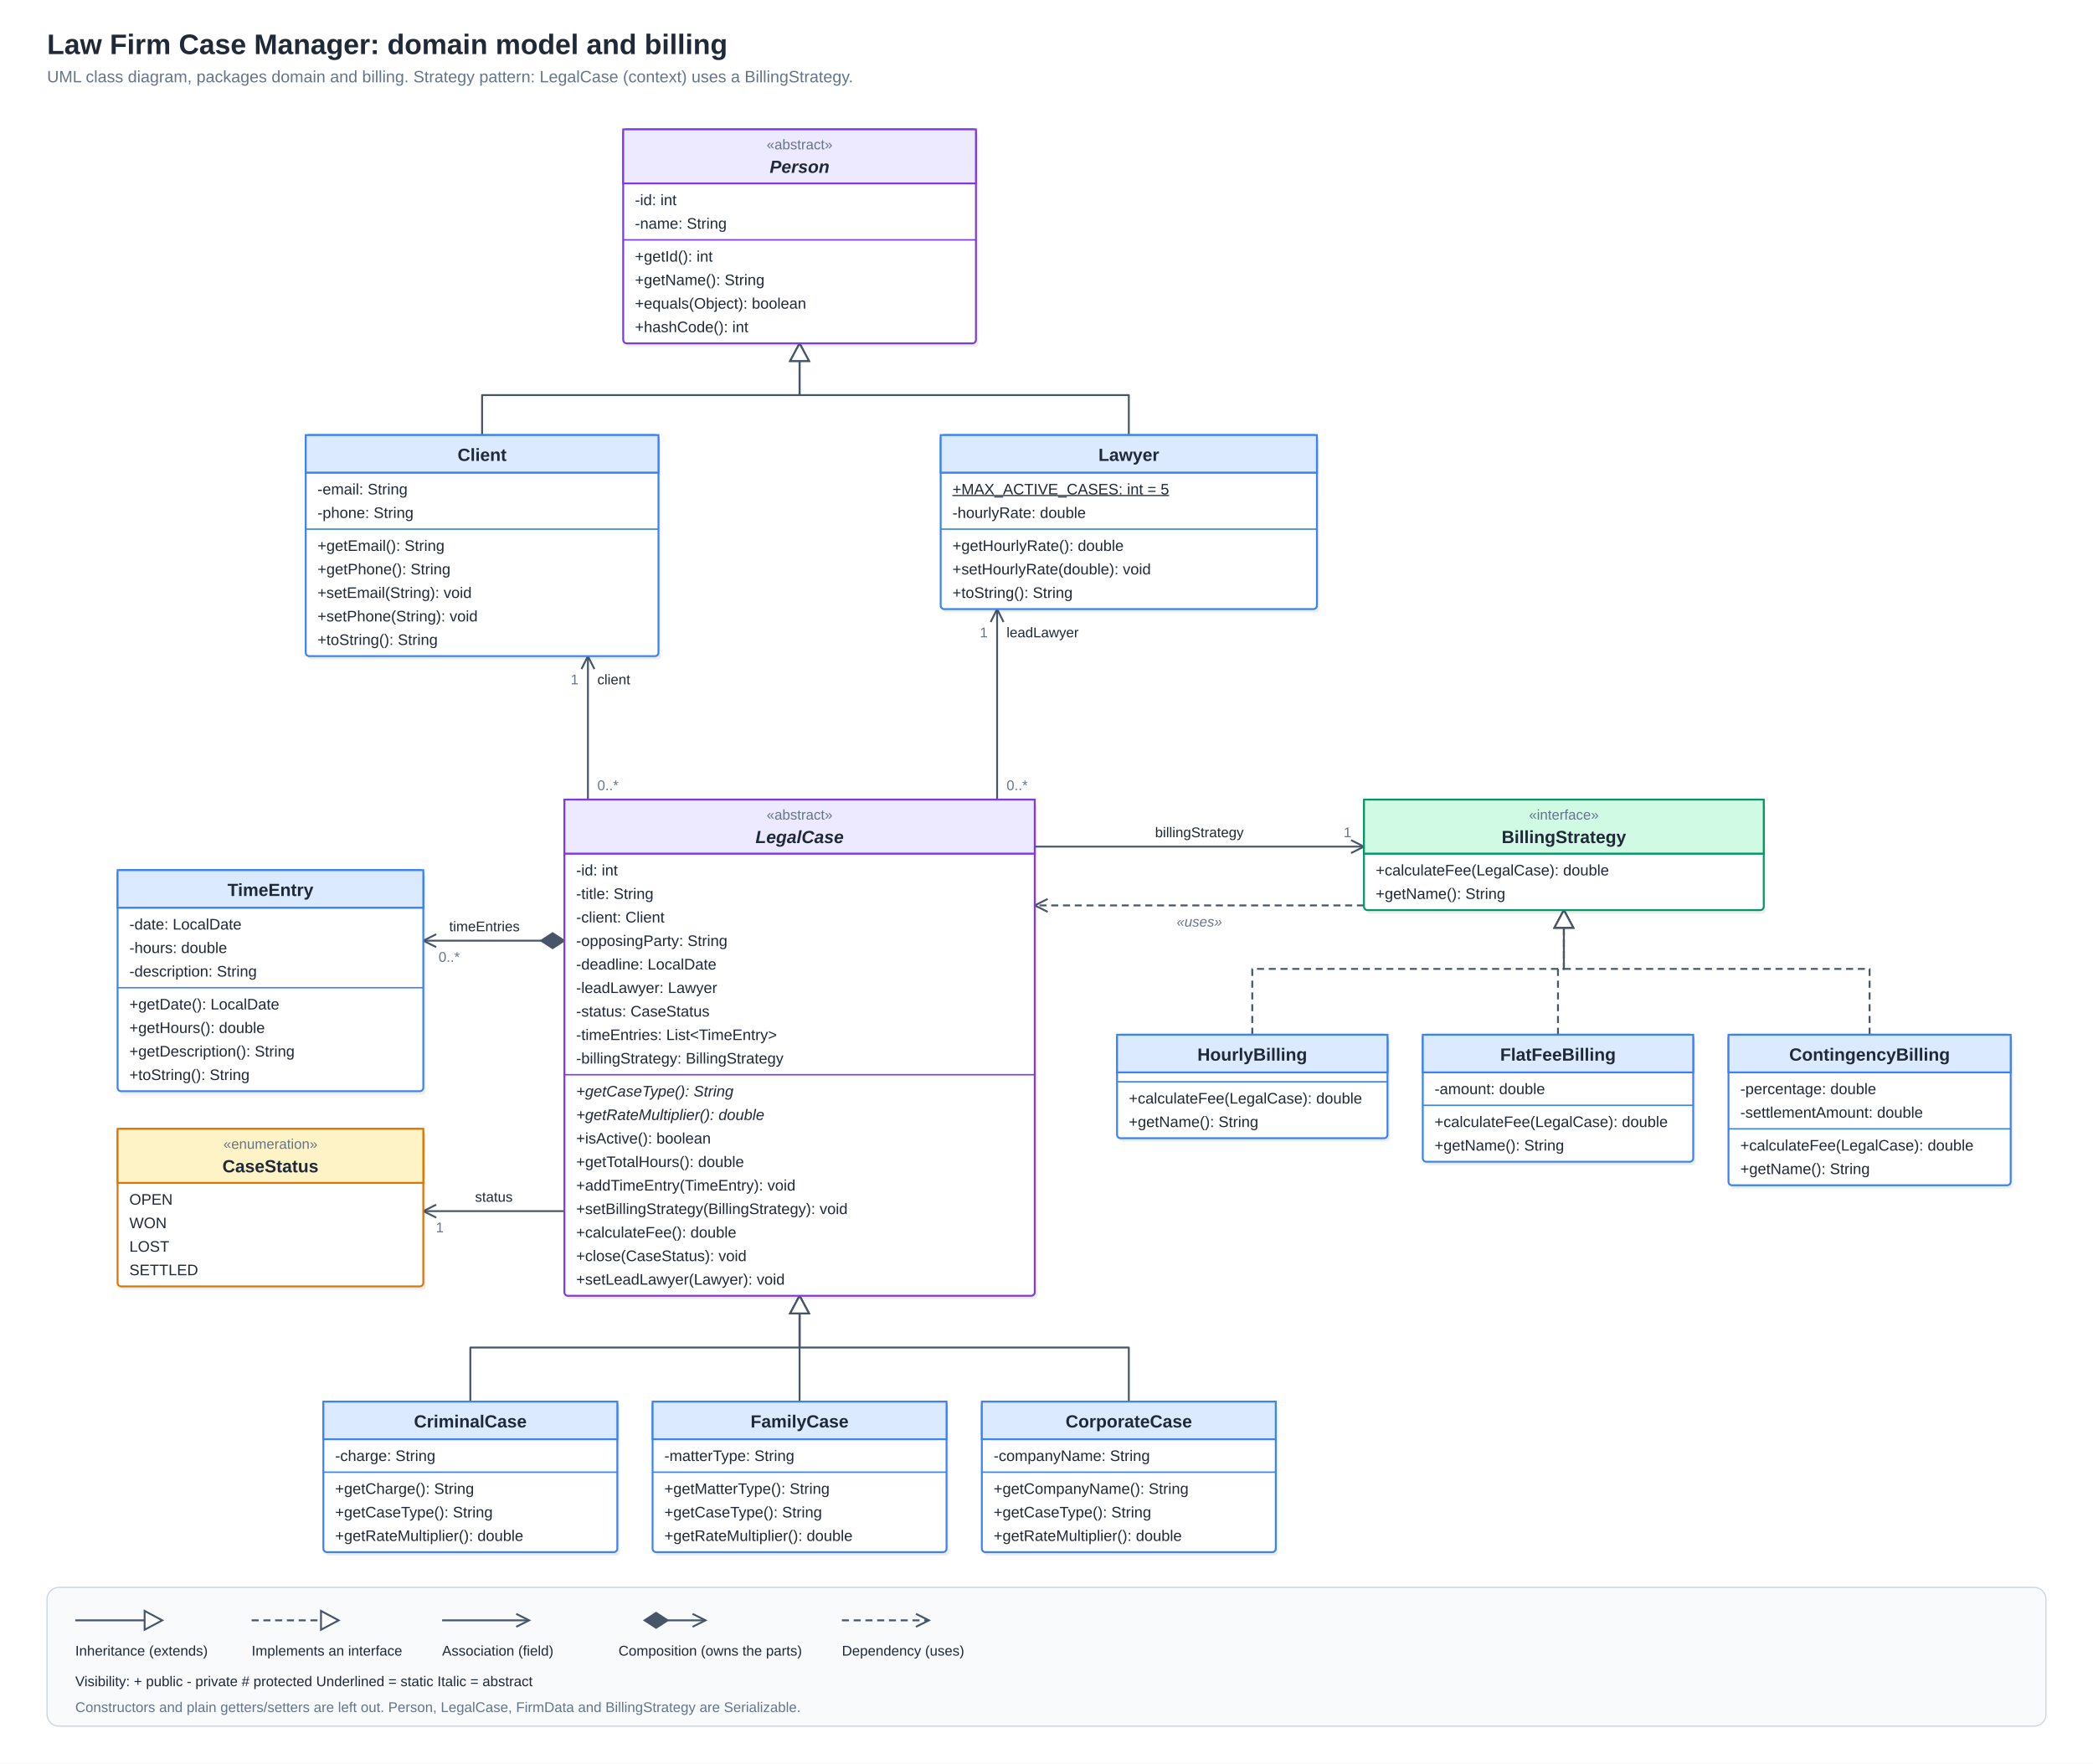
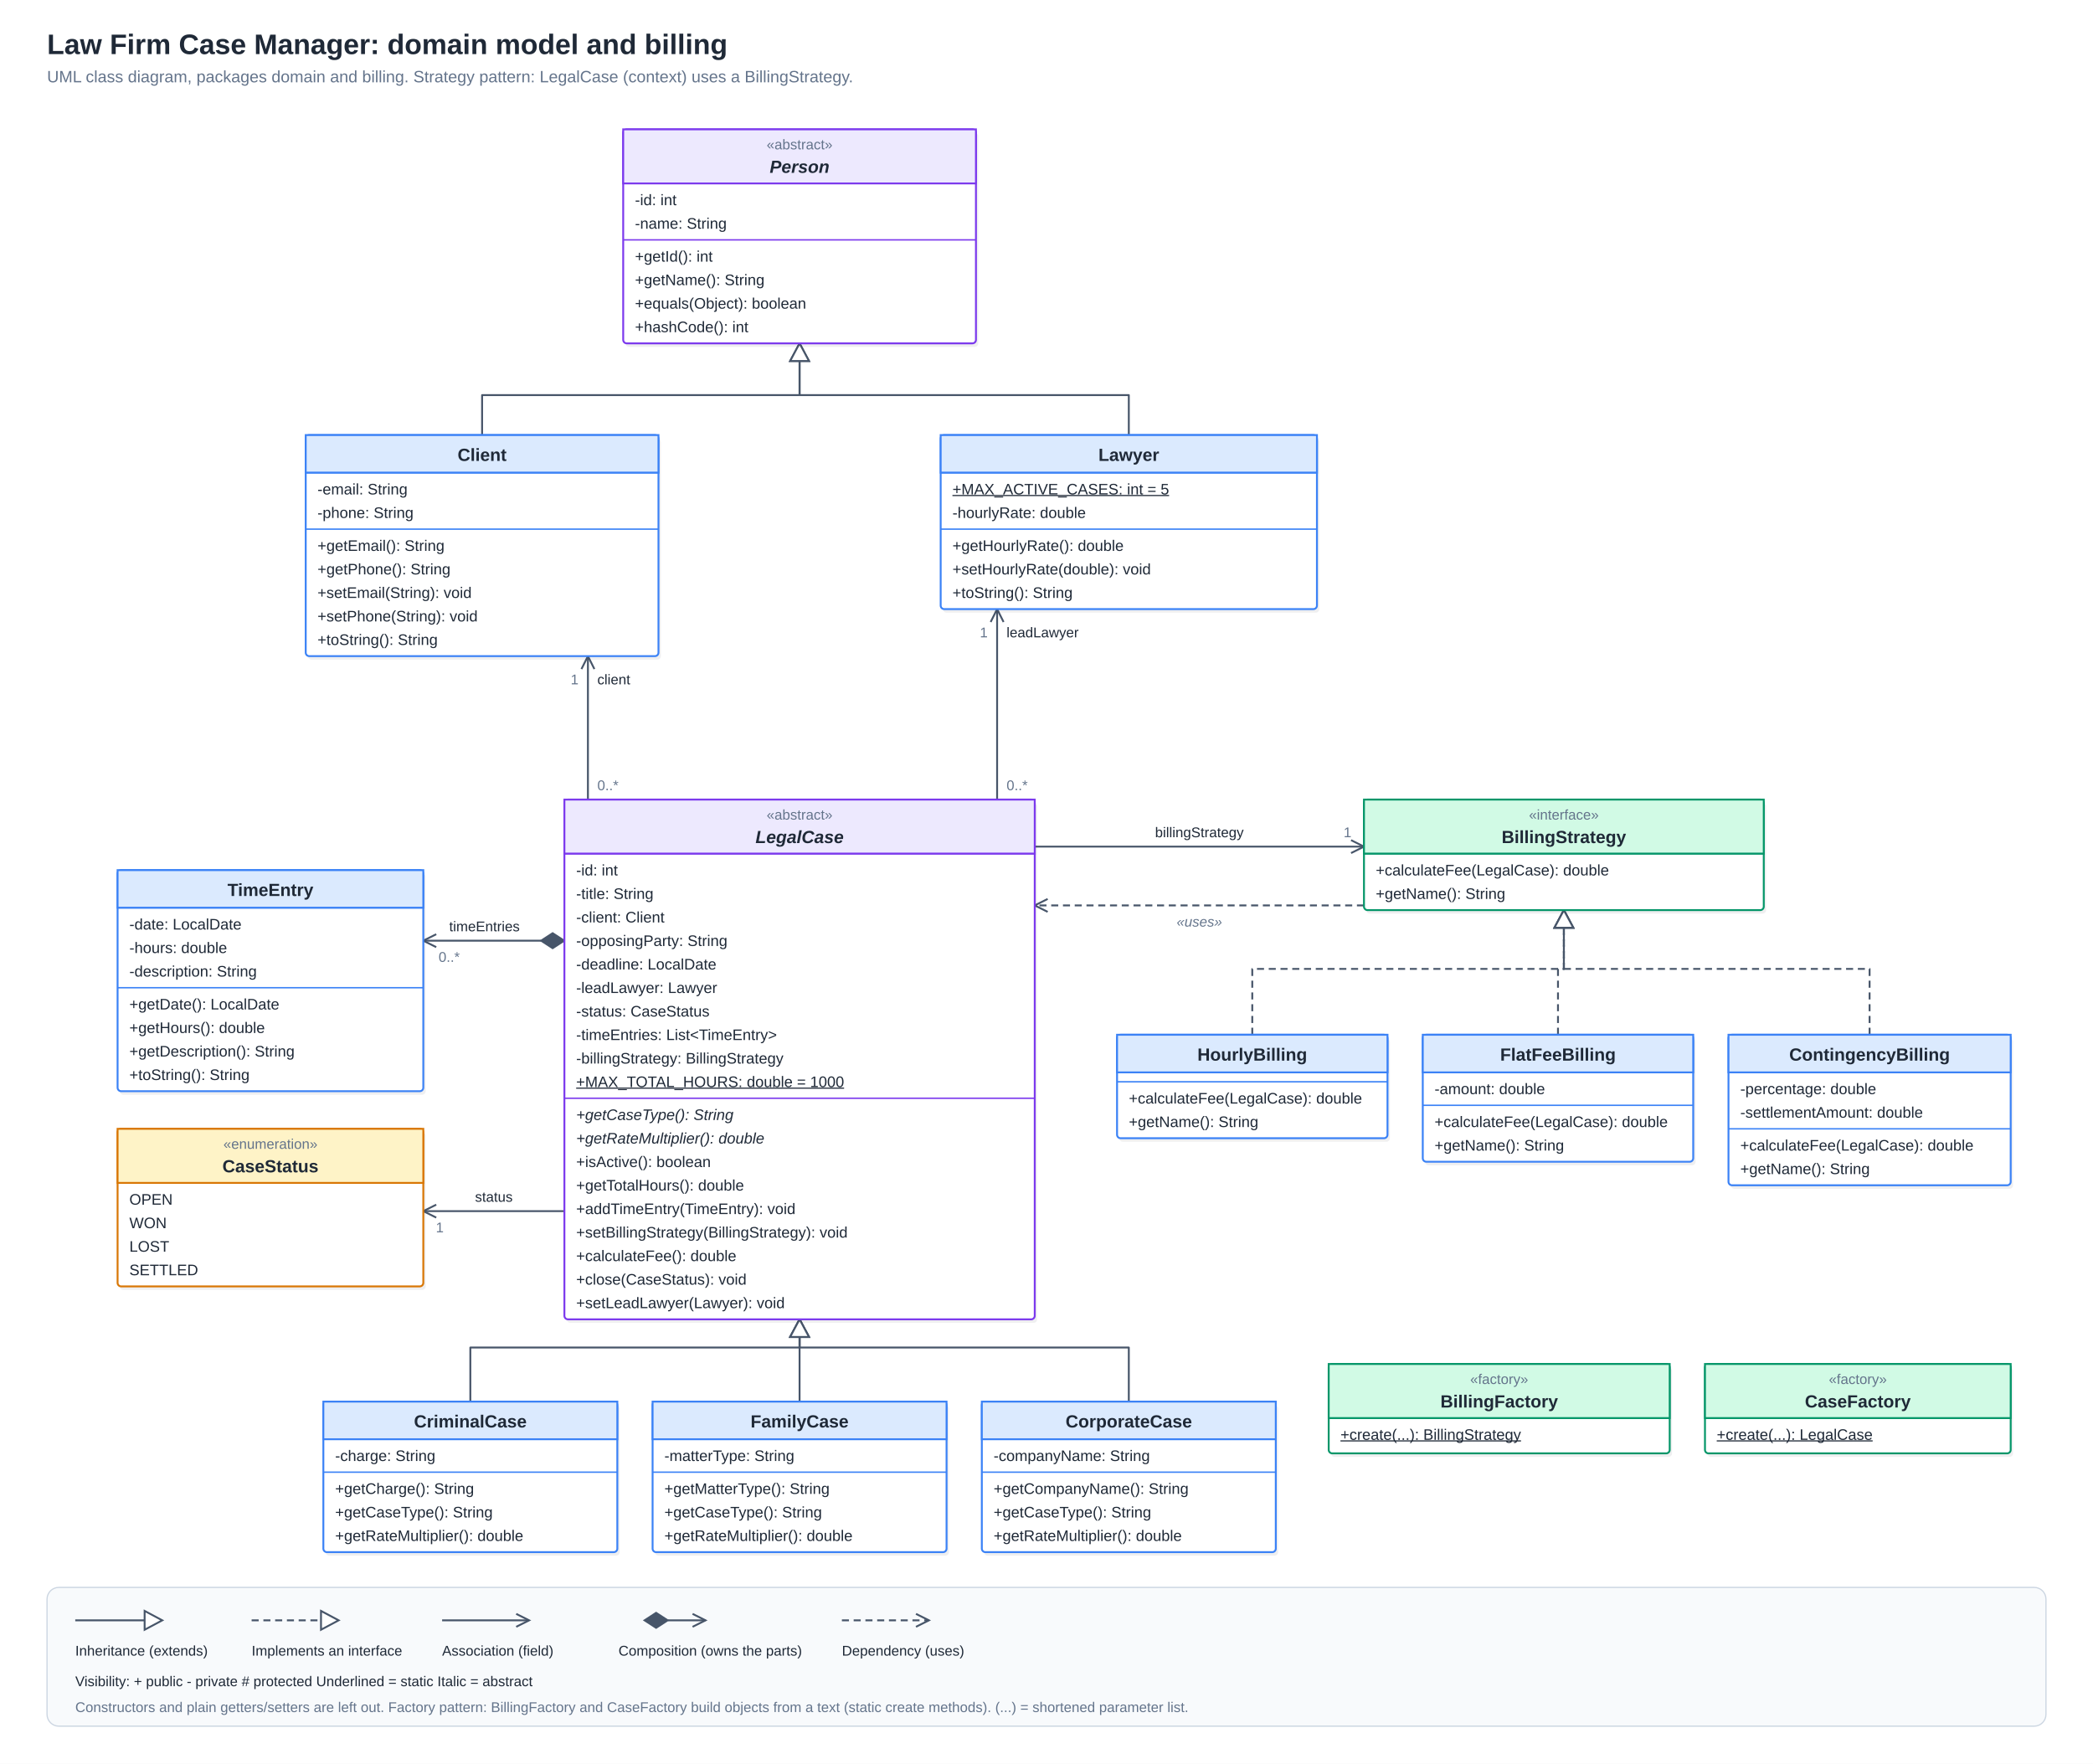
<svg xmlns="http://www.w3.org/2000/svg" width="1780" height="1500" viewBox="0 0 1780 1500" font-family="Liberation Sans, Arial, Helvetica, sans-serif">
  <rect width="100%" height="100%" fill="#FFFFFF" />
  <text x="40" y="46" font-size="24" font-weight="700" fill="#1F2937">Law Firm Case Manager: domain model and billing</text>
  <text x="40" y="70" font-size="14" fill="#64748B">UML class diagram, packages domain and billing. Strategy pattern: LegalCase (context) uses a BillingStrategy.</text>
+   <rect x="1132" y="1163" width="290" height="76" rx="3" fill="#0F172A" fill-opacity="0.07" stroke="none" stroke-width="1.6" />
+   <rect x="1130" y="1160" width="290" height="76" rx="3" fill="#FFFFFF" stroke="#059669" stroke-width="1.6" />
+   <path d="M1130 1160 h290 v46 h-290 z" fill="#D1FAE5" stroke="#059669" stroke-width="1.6" />
+   <text x="1275" y="1177" font-size="12" text-anchor="middle" fill="#64748B">«factory»</text>
+   <text x="1275" y="1197" font-size="15" font-weight="700" text-anchor="middle" fill="#1F2937">BillingFactory</text>
+   <line x1="1130" y1="1206" x2="1420" y2="1206" stroke="#059669" stroke-width="1.2" />
+   <text x="1140" y="1224.5" font-size="13" fill="#1F2937" text-decoration="underline">+create(...): BillingStrategy</text>
+   <rect x="1452" y="1163" width="260" height="76" rx="3" fill="#0F172A" fill-opacity="0.07" stroke="none" stroke-width="1.6" />
+   <rect x="1450" y="1160" width="260" height="76" rx="3" fill="#FFFFFF" stroke="#059669" stroke-width="1.6" />
+   <path d="M1450 1160 h260 v46 h-260 z" fill="#D1FAE5" stroke="#059669" stroke-width="1.6" />
+   <text x="1580" y="1177" font-size="12" text-anchor="middle" fill="#64748B">«factory»</text>
+   <text x="1580" y="1197" font-size="15" font-weight="700" text-anchor="middle" fill="#1F2937">CaseFactory</text>
+   <line x1="1450" y1="1206" x2="1710" y2="1206" stroke="#059669" stroke-width="1.2" />
+   <text x="1460" y="1224.5" font-size="13" fill="#1F2937" text-decoration="underline">+create(...): LegalCase</text>
  <rect x="40" y="1350" width="1700" height="118" rx="10" fill="#F8FAFC" stroke="#CBD5E1" />
  <polyline points="410,370 410,336 680,336 680,307" fill="none" stroke="#475569" stroke-width="1.6" stroke-linejoin="round" />
  <polygon points="680,292 688,307 672,307" fill="#FFFFFF" stroke="#475569" stroke-width="1.6" />
  <polyline points="960,370 960,336 680,336 680,307" fill="none" stroke="#475569" stroke-width="1.6" stroke-linejoin="round" />
  <polygon points="680,292 688,307 672,307" fill="#FFFFFF" stroke="#475569" stroke-width="1.6" />
-   <polyline points="400,1192 400,1146 680,1146 680,1117" fill="none" stroke="#475569" stroke-width="1.6" stroke-linejoin="round" />
-   <polygon points="680,1102 688,1117 672,1117" fill="#FFFFFF" stroke="#475569" stroke-width="1.6" />
-   <polyline points="680,1192 680,1117" fill="none" stroke="#475569" stroke-width="1.6" stroke-linejoin="round" />
-   <polygon points="680,1102 688,1117 672,1117" fill="#FFFFFF" stroke="#475569" stroke-width="1.6" />
-   <polyline points="960,1192 960,1146 680,1146 680,1117" fill="none" stroke="#475569" stroke-width="1.6" stroke-linejoin="round" />
-   <polygon points="680,1102 688,1117 672,1117" fill="#FFFFFF" stroke="#475569" stroke-width="1.6" />
+   <polyline points="400,1192 400,1146 680,1146 680,1137" fill="none" stroke="#475569" stroke-width="1.6" stroke-linejoin="round" />
+   <polygon points="680,1122 688,1137 672,1137" fill="#FFFFFF" stroke="#475569" stroke-width="1.6" />
+   <polyline points="680,1192 680,1137" fill="none" stroke="#475569" stroke-width="1.6" stroke-linejoin="round" />
+   <polygon points="680,1122 688,1137 672,1137" fill="#FFFFFF" stroke="#475569" stroke-width="1.6" />
+   <polyline points="960,1192 960,1146 680,1146 680,1137" fill="none" stroke="#475569" stroke-width="1.6" stroke-linejoin="round" />
+   <polygon points="680,1122 688,1137 672,1137" fill="#FFFFFF" stroke="#475569" stroke-width="1.6" />
  <polyline points="500,680 500,558" fill="none" stroke="#475569" stroke-width="1.6" stroke-linejoin="round" />
  <polyline points="505.5,569 500,558 494.5,569" fill="none" stroke="#475569" stroke-width="1.6" />
  <polyline points="848,680 848,518" fill="none" stroke="#475569" stroke-width="1.6" stroke-linejoin="round" />
  <polyline points="853.5,529 848,518 842.5,529" fill="none" stroke="#475569" stroke-width="1.6" />
  <polyline points="460,800 360,800" fill="none" stroke="#475569" stroke-width="1.6" stroke-linejoin="round" />
  <polyline points="371,794.5 360,800 371,805.5" fill="none" stroke="#475569" stroke-width="1.6" />
  <polygon points="480,800 470,806.5 460,800 470,793.5" fill="#475569" stroke="#475569" stroke-width="1.4" />
  <polyline points="480,1030 360,1030" fill="none" stroke="#475569" stroke-width="1.6" stroke-linejoin="round" />
  <polyline points="371,1024.5 360,1030 371,1035.5" fill="none" stroke="#475569" stroke-width="1.6" />
  <polyline points="880,720 1160,720" fill="none" stroke="#475569" stroke-width="1.6" stroke-linejoin="round" />
  <polyline points="1149,725.5 1160,720 1149,714.5" fill="none" stroke="#475569" stroke-width="1.6" />
  <polyline points="1160,770 880,770" fill="none" stroke="#475569" stroke-width="1.6" stroke-dasharray="6 4" stroke-linejoin="round" />
  <polyline points="891,764.5 880,770 891,775.5" fill="none" stroke="#475569" stroke-width="1.6" />
  <polyline points="1065,880 1065,824 1330,824 1330,789" fill="none" stroke="#475569" stroke-width="1.6" stroke-dasharray="6 4" stroke-linejoin="round" />
  <polygon points="1330,774 1338,789 1322,789" fill="#FFFFFF" stroke="#475569" stroke-width="1.6" />
  <polyline points="1325,880 1325,824 1330,824 1330,789" fill="none" stroke="#475569" stroke-width="1.6" stroke-dasharray="6 4" stroke-linejoin="round" />
  <polygon points="1330,774 1338,789 1322,789" fill="#FFFFFF" stroke="#475569" stroke-width="1.6" />
  <polyline points="1590,880 1590,824 1330,824 1330,789" fill="none" stroke="#475569" stroke-width="1.6" stroke-dasharray="6 4" stroke-linejoin="round" />
  <polygon points="1330,774 1338,789 1322,789" fill="#FFFFFF" stroke="#475569" stroke-width="1.6" />
  <polyline points="64,1378 123,1378" fill="none" stroke="#475569" stroke-width="1.6" stroke-linejoin="round" />
  <polygon points="138,1378 123,1386 123,1370" fill="#FFFFFF" stroke="#475569" stroke-width="1.6" />
  <polyline points="214,1378 273,1378" fill="none" stroke="#475569" stroke-width="1.6" stroke-dasharray="6 4" stroke-linejoin="round" />
  <polygon points="288,1378 273,1386 273,1370" fill="#FFFFFF" stroke="#475569" stroke-width="1.6" />
  <polyline points="376,1378 450,1378" fill="none" stroke="#475569" stroke-width="1.6" stroke-linejoin="round" />
  <polyline points="439,1383.5 450,1378 439,1372.5" fill="none" stroke="#475569" stroke-width="1.6" />
  <polyline points="568,1378 600,1378" fill="none" stroke="#475569" stroke-width="1.6" stroke-linejoin="round" />
  <polyline points="589,1383.5 600,1378 589,1372.5" fill="none" stroke="#475569" stroke-width="1.6" />
  <polygon points="548,1378 558,1371.5 568,1378 558,1384.5" fill="#475569" stroke="#475569" stroke-width="1.4" />
  <polyline points="716,1378 790,1378" fill="none" stroke="#475569" stroke-width="1.6" stroke-dasharray="6 4" stroke-linejoin="round" />
  <polyline points="779,1383.5 790,1378 779,1372.5" fill="none" stroke="#475569" stroke-width="1.6" />
  <rect x="532" y="113" width="300" height="182" rx="3" fill="#0F172A" fill-opacity="0.07" stroke="none" stroke-width="1.6" />
  <rect x="530" y="110" width="300" height="182" rx="3" fill="#FFFFFF" stroke="#7C3AED" stroke-width="1.6" />
  <path d="M530 110 h300 v46 h-300 z" fill="#EDE9FE" stroke="#7C3AED" stroke-width="1.6" />
  <text x="680" y="127" font-size="12" text-anchor="middle" fill="#64748B">«abstract»</text>
  <text x="680" y="147" font-size="15" font-weight="700" text-anchor="middle" fill="#1F2937" font-style="italic">Person</text>
  <line x1="530" y1="156" x2="830" y2="156" stroke="#7C3AED" stroke-width="1.2" />
  <text x="540" y="174.5" font-size="13" fill="#1F2937">-id: int</text>
  <text x="540" y="194.5" font-size="13" fill="#1F2937">-name: String</text>
  <line x1="530" y1="204" x2="830" y2="204" stroke="#7C3AED" stroke-width="1.2" />
  <text x="540" y="222.5" font-size="13" fill="#1F2937">+getId(): int</text>
  <text x="540" y="242.5" font-size="13" fill="#1F2937">+getName(): String</text>
  <text x="540" y="262.5" font-size="13" fill="#1F2937">+equals(Object): boolean</text>
  <text x="540" y="282.5" font-size="13" fill="#1F2937">+hashCode(): int</text>
  <rect x="262" y="373" width="300" height="188" rx="3" fill="#0F172A" fill-opacity="0.07" stroke="none" stroke-width="1.6" />
  <rect x="260" y="370" width="300" height="188" rx="3" fill="#FFFFFF" stroke="#3B82F6" stroke-width="1.6" />
  <path d="M260 370 h300 v32 h-300 z" fill="#DBEAFE" stroke="#3B82F6" stroke-width="1.6" />
  <text x="410" y="392" font-size="15" font-weight="700" text-anchor="middle" fill="#1F2937">Client</text>
  <line x1="260" y1="402" x2="560" y2="402" stroke="#3B82F6" stroke-width="1.2" />
  <text x="270" y="420.5" font-size="13" fill="#1F2937">-email: String</text>
  <text x="270" y="440.5" font-size="13" fill="#1F2937">-phone: String</text>
  <line x1="260" y1="450" x2="560" y2="450" stroke="#3B82F6" stroke-width="1.2" />
  <text x="270" y="468.5" font-size="13" fill="#1F2937">+getEmail(): String</text>
  <text x="270" y="488.5" font-size="13" fill="#1F2937">+getPhone(): String</text>
  <text x="270" y="508.5" font-size="13" fill="#1F2937">+setEmail(String): void</text>
  <text x="270" y="528.5" font-size="13" fill="#1F2937">+setPhone(String): void</text>
  <text x="270" y="548.5" font-size="13" fill="#1F2937">+toString(): String</text>
  <rect x="802" y="373" width="320" height="148" rx="3" fill="#0F172A" fill-opacity="0.07" stroke="none" stroke-width="1.6" />
  <rect x="800" y="370" width="320" height="148" rx="3" fill="#FFFFFF" stroke="#3B82F6" stroke-width="1.6" />
  <path d="M800 370 h320 v32 h-320 z" fill="#DBEAFE" stroke="#3B82F6" stroke-width="1.6" />
  <text x="960" y="392" font-size="15" font-weight="700" text-anchor="middle" fill="#1F2937">Lawyer</text>
  <line x1="800" y1="402" x2="1120" y2="402" stroke="#3B82F6" stroke-width="1.2" />
  <text x="810" y="420.5" font-size="13" fill="#1F2937" text-decoration="underline">+MAX_ACTIVE_CASES: int = 5</text>
  <text x="810" y="440.5" font-size="13" fill="#1F2937">-hourlyRate: double</text>
  <line x1="800" y1="450" x2="1120" y2="450" stroke="#3B82F6" stroke-width="1.2" />
  <text x="810" y="468.5" font-size="13" fill="#1F2937">+getHourlyRate(): double</text>
  <text x="810" y="488.5" font-size="13" fill="#1F2937">+setHourlyRate(double): void</text>
  <text x="810" y="508.5" font-size="13" fill="#1F2937">+toString(): String</text>
-   <rect x="482" y="683" width="400" height="422" rx="3" fill="#0F172A" fill-opacity="0.07" stroke="none" stroke-width="1.6" />
-   <rect x="480" y="680" width="400" height="422" rx="3" fill="#FFFFFF" stroke="#7C3AED" stroke-width="1.6" />
+   <rect x="482" y="683" width="400" height="442" rx="3" fill="#0F172A" fill-opacity="0.07" stroke="none" stroke-width="1.6" />
+   <rect x="480" y="680" width="400" height="442" rx="3" fill="#FFFFFF" stroke="#7C3AED" stroke-width="1.6" />
  <path d="M480 680 h400 v46 h-400 z" fill="#EDE9FE" stroke="#7C3AED" stroke-width="1.6" />
  <text x="680" y="697" font-size="12" text-anchor="middle" fill="#64748B">«abstract»</text>
  <text x="680" y="717" font-size="15" font-weight="700" text-anchor="middle" fill="#1F2937" font-style="italic">LegalCase</text>
  <line x1="480" y1="726" x2="880" y2="726" stroke="#7C3AED" stroke-width="1.2" />
  <text x="490" y="744.5" font-size="13" fill="#1F2937">-id: int</text>
  <text x="490" y="764.5" font-size="13" fill="#1F2937">-title: String</text>
  <text x="490" y="784.5" font-size="13" fill="#1F2937">-client: Client</text>
  <text x="490" y="804.5" font-size="13" fill="#1F2937">-opposingParty: String</text>
  <text x="490" y="824.5" font-size="13" fill="#1F2937">-deadline: LocalDate</text>
  <text x="490" y="844.5" font-size="13" fill="#1F2937">-leadLawyer: Lawyer</text>
  <text x="490" y="864.5" font-size="13" fill="#1F2937">-status: CaseStatus</text>
  <text x="490" y="884.5" font-size="13" fill="#1F2937">-timeEntries: List&lt;TimeEntry&gt;</text>
  <text x="490" y="904.5" font-size="13" fill="#1F2937">-billingStrategy: BillingStrategy</text>
-   <line x1="480" y1="914" x2="880" y2="914" stroke="#7C3AED" stroke-width="1.2" />
-   <text x="490" y="932.5" font-size="13" fill="#1F2937" font-style="italic">+getCaseType(): String</text>
-   <text x="490" y="952.5" font-size="13" fill="#1F2937" font-style="italic">+getRateMultiplier(): double</text>
-   <text x="490" y="972.5" font-size="13" fill="#1F2937">+isActive(): boolean</text>
-   <text x="490" y="992.5" font-size="13" fill="#1F2937">+getTotalHours(): double</text>
-   <text x="490" y="1012.5" font-size="13" fill="#1F2937">+addTimeEntry(TimeEntry): void</text>
-   <text x="490" y="1032.5" font-size="13" fill="#1F2937">+setBillingStrategy(BillingStrategy): void</text>
-   <text x="490" y="1052.5" font-size="13" fill="#1F2937">+calculateFee(): double</text>
-   <text x="490" y="1072.5" font-size="13" fill="#1F2937">+close(CaseStatus): void</text>
-   <text x="490" y="1092.5" font-size="13" fill="#1F2937">+setLeadLawyer(Lawyer): void</text>
+   <text x="490" y="924.5" font-size="13" fill="#1F2937" text-decoration="underline">+MAX_TOTAL_HOURS: double = 1000</text>
+   <line x1="480" y1="934" x2="880" y2="934" stroke="#7C3AED" stroke-width="1.2" />
+   <text x="490" y="952.5" font-size="13" fill="#1F2937" font-style="italic">+getCaseType(): String</text>
+   <text x="490" y="972.5" font-size="13" fill="#1F2937" font-style="italic">+getRateMultiplier(): double</text>
+   <text x="490" y="992.5" font-size="13" fill="#1F2937">+isActive(): boolean</text>
+   <text x="490" y="1012.5" font-size="13" fill="#1F2937">+getTotalHours(): double</text>
+   <text x="490" y="1032.5" font-size="13" fill="#1F2937">+addTimeEntry(TimeEntry): void</text>
+   <text x="490" y="1052.5" font-size="13" fill="#1F2937">+setBillingStrategy(BillingStrategy): void</text>
+   <text x="490" y="1072.5" font-size="13" fill="#1F2937">+calculateFee(): double</text>
+   <text x="490" y="1092.5" font-size="13" fill="#1F2937">+close(CaseStatus): void</text>
+   <text x="490" y="1112.5" font-size="13" fill="#1F2937">+setLeadLawyer(Lawyer): void</text>
  <rect x="277" y="1195" width="250" height="128" rx="3" fill="#0F172A" fill-opacity="0.07" stroke="none" stroke-width="1.6" />
  <rect x="275" y="1192" width="250" height="128" rx="3" fill="#FFFFFF" stroke="#3B82F6" stroke-width="1.6" />
  <path d="M275 1192 h250 v32 h-250 z" fill="#DBEAFE" stroke="#3B82F6" stroke-width="1.6" />
  <text x="400" y="1214" font-size="15" font-weight="700" text-anchor="middle" fill="#1F2937">CriminalCase</text>
  <line x1="275" y1="1224" x2="525" y2="1224" stroke="#3B82F6" stroke-width="1.2" />
  <text x="285" y="1242.5" font-size="13" fill="#1F2937">-charge: String</text>
  <line x1="275" y1="1252" x2="525" y2="1252" stroke="#3B82F6" stroke-width="1.2" />
  <text x="285" y="1270.5" font-size="13" fill="#1F2937">+getCharge(): String</text>
  <text x="285" y="1290.5" font-size="13" fill="#1F2937">+getCaseType(): String</text>
  <text x="285" y="1310.5" font-size="13" fill="#1F2937">+getRateMultiplier(): double</text>
  <rect x="557" y="1195" width="250" height="128" rx="3" fill="#0F172A" fill-opacity="0.07" stroke="none" stroke-width="1.6" />
  <rect x="555" y="1192" width="250" height="128" rx="3" fill="#FFFFFF" stroke="#3B82F6" stroke-width="1.6" />
  <path d="M555 1192 h250 v32 h-250 z" fill="#DBEAFE" stroke="#3B82F6" stroke-width="1.6" />
  <text x="680" y="1214" font-size="15" font-weight="700" text-anchor="middle" fill="#1F2937">FamilyCase</text>
  <line x1="555" y1="1224" x2="805" y2="1224" stroke="#3B82F6" stroke-width="1.2" />
  <text x="565" y="1242.5" font-size="13" fill="#1F2937">-matterType: String</text>
  <line x1="555" y1="1252" x2="805" y2="1252" stroke="#3B82F6" stroke-width="1.2" />
  <text x="565" y="1270.5" font-size="13" fill="#1F2937">+getMatterType(): String</text>
  <text x="565" y="1290.5" font-size="13" fill="#1F2937">+getCaseType(): String</text>
  <text x="565" y="1310.5" font-size="13" fill="#1F2937">+getRateMultiplier(): double</text>
  <rect x="837" y="1195" width="250" height="128" rx="3" fill="#0F172A" fill-opacity="0.07" stroke="none" stroke-width="1.6" />
  <rect x="835" y="1192" width="250" height="128" rx="3" fill="#FFFFFF" stroke="#3B82F6" stroke-width="1.6" />
  <path d="M835 1192 h250 v32 h-250 z" fill="#DBEAFE" stroke="#3B82F6" stroke-width="1.6" />
  <text x="960" y="1214" font-size="15" font-weight="700" text-anchor="middle" fill="#1F2937">CorporateCase</text>
  <line x1="835" y1="1224" x2="1085" y2="1224" stroke="#3B82F6" stroke-width="1.2" />
  <text x="845" y="1242.5" font-size="13" fill="#1F2937">-companyName: String</text>
  <line x1="835" y1="1252" x2="1085" y2="1252" stroke="#3B82F6" stroke-width="1.2" />
  <text x="845" y="1270.5" font-size="13" fill="#1F2937">+getCompanyName(): String</text>
  <text x="845" y="1290.5" font-size="13" fill="#1F2937">+getCaseType(): String</text>
  <text x="845" y="1310.5" font-size="13" fill="#1F2937">+getRateMultiplier(): double</text>
  <rect x="102" y="743" width="260" height="188" rx="3" fill="#0F172A" fill-opacity="0.07" stroke="none" stroke-width="1.6" />
  <rect x="100" y="740" width="260" height="188" rx="3" fill="#FFFFFF" stroke="#3B82F6" stroke-width="1.6" />
  <path d="M100 740 h260 v32 h-260 z" fill="#DBEAFE" stroke="#3B82F6" stroke-width="1.6" />
  <text x="230" y="762" font-size="15" font-weight="700" text-anchor="middle" fill="#1F2937">TimeEntry</text>
  <line x1="100" y1="772" x2="360" y2="772" stroke="#3B82F6" stroke-width="1.2" />
  <text x="110" y="790.5" font-size="13" fill="#1F2937">-date: LocalDate</text>
  <text x="110" y="810.5" font-size="13" fill="#1F2937">-hours: double</text>
  <text x="110" y="830.5" font-size="13" fill="#1F2937">-description: String</text>
  <line x1="100" y1="840" x2="360" y2="840" stroke="#3B82F6" stroke-width="1.2" />
  <text x="110" y="858.5" font-size="13" fill="#1F2937">+getDate(): LocalDate</text>
  <text x="110" y="878.5" font-size="13" fill="#1F2937">+getHours(): double</text>
  <text x="110" y="898.5" font-size="13" fill="#1F2937">+getDescription(): String</text>
  <text x="110" y="918.5" font-size="13" fill="#1F2937">+toString(): String</text>
  <rect x="102" y="963" width="260" height="134" rx="3" fill="#0F172A" fill-opacity="0.07" stroke="none" stroke-width="1.6" />
  <rect x="100" y="960" width="260" height="134" rx="3" fill="#FFFFFF" stroke="#D97706" stroke-width="1.6" />
  <path d="M100 960 h260 v46 h-260 z" fill="#FEF3C7" stroke="#D97706" stroke-width="1.6" />
  <text x="230" y="977" font-size="12" text-anchor="middle" fill="#64748B">«enumeration»</text>
  <text x="230" y="997" font-size="15" font-weight="700" text-anchor="middle" fill="#1F2937">CaseStatus</text>
  <line x1="100" y1="1006" x2="360" y2="1006" stroke="#D97706" stroke-width="1.2" />
  <text x="110" y="1024.5" font-size="13" fill="#1F2937">OPEN</text>
  <text x="110" y="1044.5" font-size="13" fill="#1F2937">WON</text>
  <text x="110" y="1064.5" font-size="13" fill="#1F2937">LOST</text>
  <text x="110" y="1084.5" font-size="13" fill="#1F2937">SETTLED</text>
  <rect x="1162" y="683" width="340" height="94" rx="3" fill="#0F172A" fill-opacity="0.07" stroke="none" stroke-width="1.6" />
  <rect x="1160" y="680" width="340" height="94" rx="3" fill="#FFFFFF" stroke="#059669" stroke-width="1.6" />
  <path d="M1160 680 h340 v46 h-340 z" fill="#D1FAE5" stroke="#059669" stroke-width="1.6" />
  <text x="1330" y="697" font-size="12" text-anchor="middle" fill="#64748B">«interface»</text>
  <text x="1330" y="717" font-size="15" font-weight="700" text-anchor="middle" fill="#1F2937">BillingStrategy</text>
  <line x1="1160" y1="726" x2="1500" y2="726" stroke="#059669" stroke-width="1.2" />
  <text x="1170" y="744.5" font-size="13" fill="#1F2937">+calculateFee(LegalCase): double</text>
  <text x="1170" y="764.5" font-size="13" fill="#1F2937">+getName(): String</text>
  <rect x="952" y="883" width="230" height="88" rx="3" fill="#0F172A" fill-opacity="0.07" stroke="none" stroke-width="1.6" />
  <rect x="950" y="880" width="230" height="88" rx="3" fill="#FFFFFF" stroke="#3B82F6" stroke-width="1.6" />
  <path d="M950 880 h230 v32 h-230 z" fill="#DBEAFE" stroke="#3B82F6" stroke-width="1.6" />
  <text x="1065" y="902" font-size="15" font-weight="700" text-anchor="middle" fill="#1F2937">HourlyBilling</text>
  <line x1="950" y1="912" x2="1180" y2="912" stroke="#3B82F6" stroke-width="1.2" />
  <line x1="950" y1="920" x2="1180" y2="920" stroke="#3B82F6" stroke-width="1.2" />
  <text x="960" y="938.5" font-size="13" fill="#1F2937">+calculateFee(LegalCase): double</text>
  <text x="960" y="958.5" font-size="13" fill="#1F2937">+getName(): String</text>
  <rect x="1212" y="883" width="230" height="108" rx="3" fill="#0F172A" fill-opacity="0.07" stroke="none" stroke-width="1.6" />
  <rect x="1210" y="880" width="230" height="108" rx="3" fill="#FFFFFF" stroke="#3B82F6" stroke-width="1.6" />
  <path d="M1210 880 h230 v32 h-230 z" fill="#DBEAFE" stroke="#3B82F6" stroke-width="1.6" />
  <text x="1325" y="902" font-size="15" font-weight="700" text-anchor="middle" fill="#1F2937">FlatFeeBilling</text>
  <line x1="1210" y1="912" x2="1440" y2="912" stroke="#3B82F6" stroke-width="1.2" />
  <text x="1220" y="930.5" font-size="13" fill="#1F2937">-amount: double</text>
  <line x1="1210" y1="940" x2="1440" y2="940" stroke="#3B82F6" stroke-width="1.2" />
  <text x="1220" y="958.5" font-size="13" fill="#1F2937">+calculateFee(LegalCase): double</text>
  <text x="1220" y="978.5" font-size="13" fill="#1F2937">+getName(): String</text>
  <rect x="1472" y="883" width="240" height="128" rx="3" fill="#0F172A" fill-opacity="0.07" stroke="none" stroke-width="1.6" />
  <rect x="1470" y="880" width="240" height="128" rx="3" fill="#FFFFFF" stroke="#3B82F6" stroke-width="1.6" />
  <path d="M1470 880 h240 v32 h-240 z" fill="#DBEAFE" stroke="#3B82F6" stroke-width="1.6" />
  <text x="1590" y="902" font-size="15" font-weight="700" text-anchor="middle" fill="#1F2937">ContingencyBilling</text>
  <line x1="1470" y1="912" x2="1710" y2="912" stroke="#3B82F6" stroke-width="1.2" />
  <text x="1480" y="930.5" font-size="13" fill="#1F2937">-percentage: double</text>
  <text x="1480" y="950.5" font-size="13" fill="#1F2937">-settlementAmount: double</text>
  <line x1="1470" y1="960" x2="1710" y2="960" stroke="#3B82F6" stroke-width="1.2" />
  <text x="1480" y="978.5" font-size="13" fill="#1F2937">+calculateFee(LegalCase): double</text>
  <text x="1480" y="998.5" font-size="13" fill="#1F2937">+getName(): String</text>
  <text x="508" y="582" font-size="12" text-anchor="start" fill="#1F2937">client</text>
  <text x="492" y="582" font-size="12" text-anchor="end" fill="#64748B">1</text>
  <text x="508" y="672" font-size="12" text-anchor="start" fill="#64748B">0..*</text>
  <text x="856" y="542" font-size="12" text-anchor="start" fill="#1F2937">leadLawyer</text>
  <text x="840" y="542" font-size="12" text-anchor="end" fill="#64748B">1</text>
  <text x="856" y="672" font-size="12" text-anchor="start" fill="#64748B">0..*</text>
  <text x="412" y="792" font-size="12" text-anchor="middle" fill="#1F2937">timeEntries</text>
  <text x="382" y="818" font-size="12" text-anchor="middle" fill="#64748B">0..*</text>
  <text x="420" y="1022" font-size="12" text-anchor="middle" fill="#1F2937">status</text>
  <text x="374" y="1048" font-size="12" text-anchor="middle" fill="#64748B">1</text>
  <text x="1020" y="712" font-size="12" text-anchor="middle" fill="#1F2937">billingStrategy</text>
  <text x="1146" y="712" font-size="12" text-anchor="middle" fill="#64748B">1</text>
  <text x="1020" y="788" font-size="12" text-anchor="middle" fill="#64748B" font-style="italic">«uses»</text>
  <text x="64" y="1408" font-size="12" text-anchor="start" fill="#1F2937">Inheritance (extends)</text>
  <text x="214" y="1408" font-size="12" text-anchor="start" fill="#1F2937">Implements an interface</text>
  <text x="376" y="1408" font-size="12" text-anchor="start" fill="#1F2937">Association (field)</text>
  <text x="526" y="1408" font-size="12" text-anchor="start" fill="#1F2937">Composition (owns the parts)</text>
  <text x="716" y="1408" font-size="12" text-anchor="start" fill="#1F2937">Dependency (uses)</text>
  <text x="64" y="1434" font-size="12" text-anchor="start" fill="#1F2937">Visibility:  + public   - private   # protected      Underlined = static      Italic = abstract</text>
-   <text x="64" y="1456" font-size="12" text-anchor="start" fill="#64748B">Constructors and plain getters/setters are left out. Person, LegalCase, FirmData and BillingStrategy are Serializable.</text>
+   <text x="64" y="1456" font-size="12" text-anchor="start" fill="#64748B">Constructors and plain getters/setters are left out. Factory pattern: BillingFactory and CaseFactory build objects from a text (static create methods). (...) = shortened parameter list.</text>
</svg>
